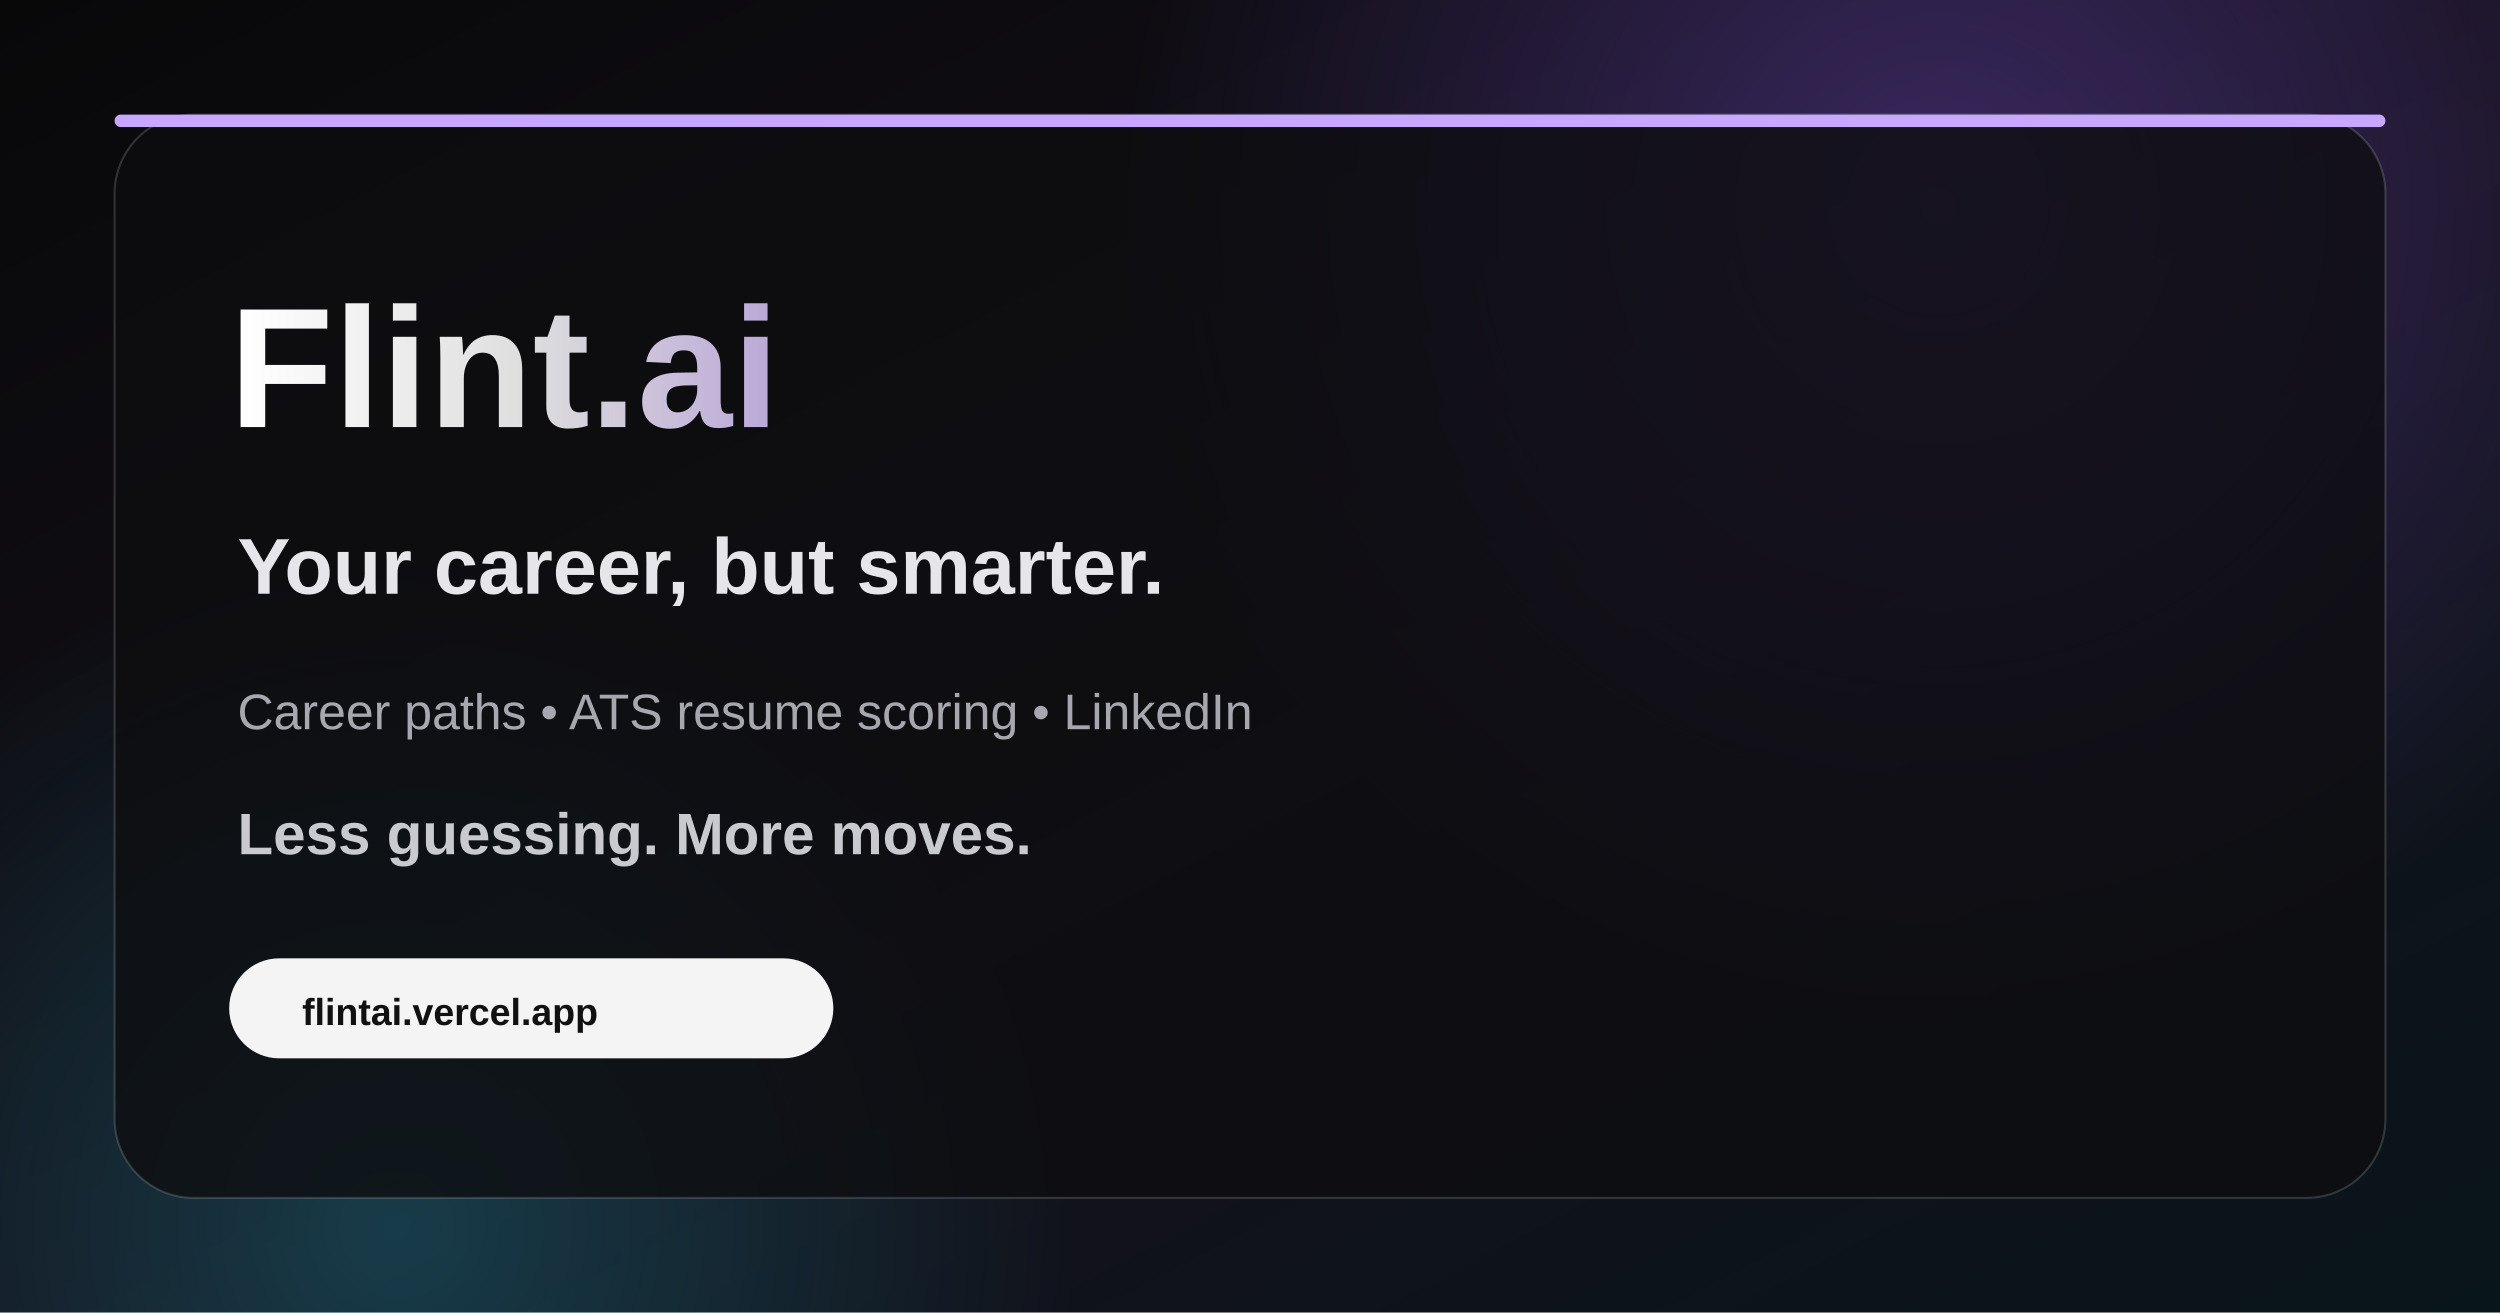
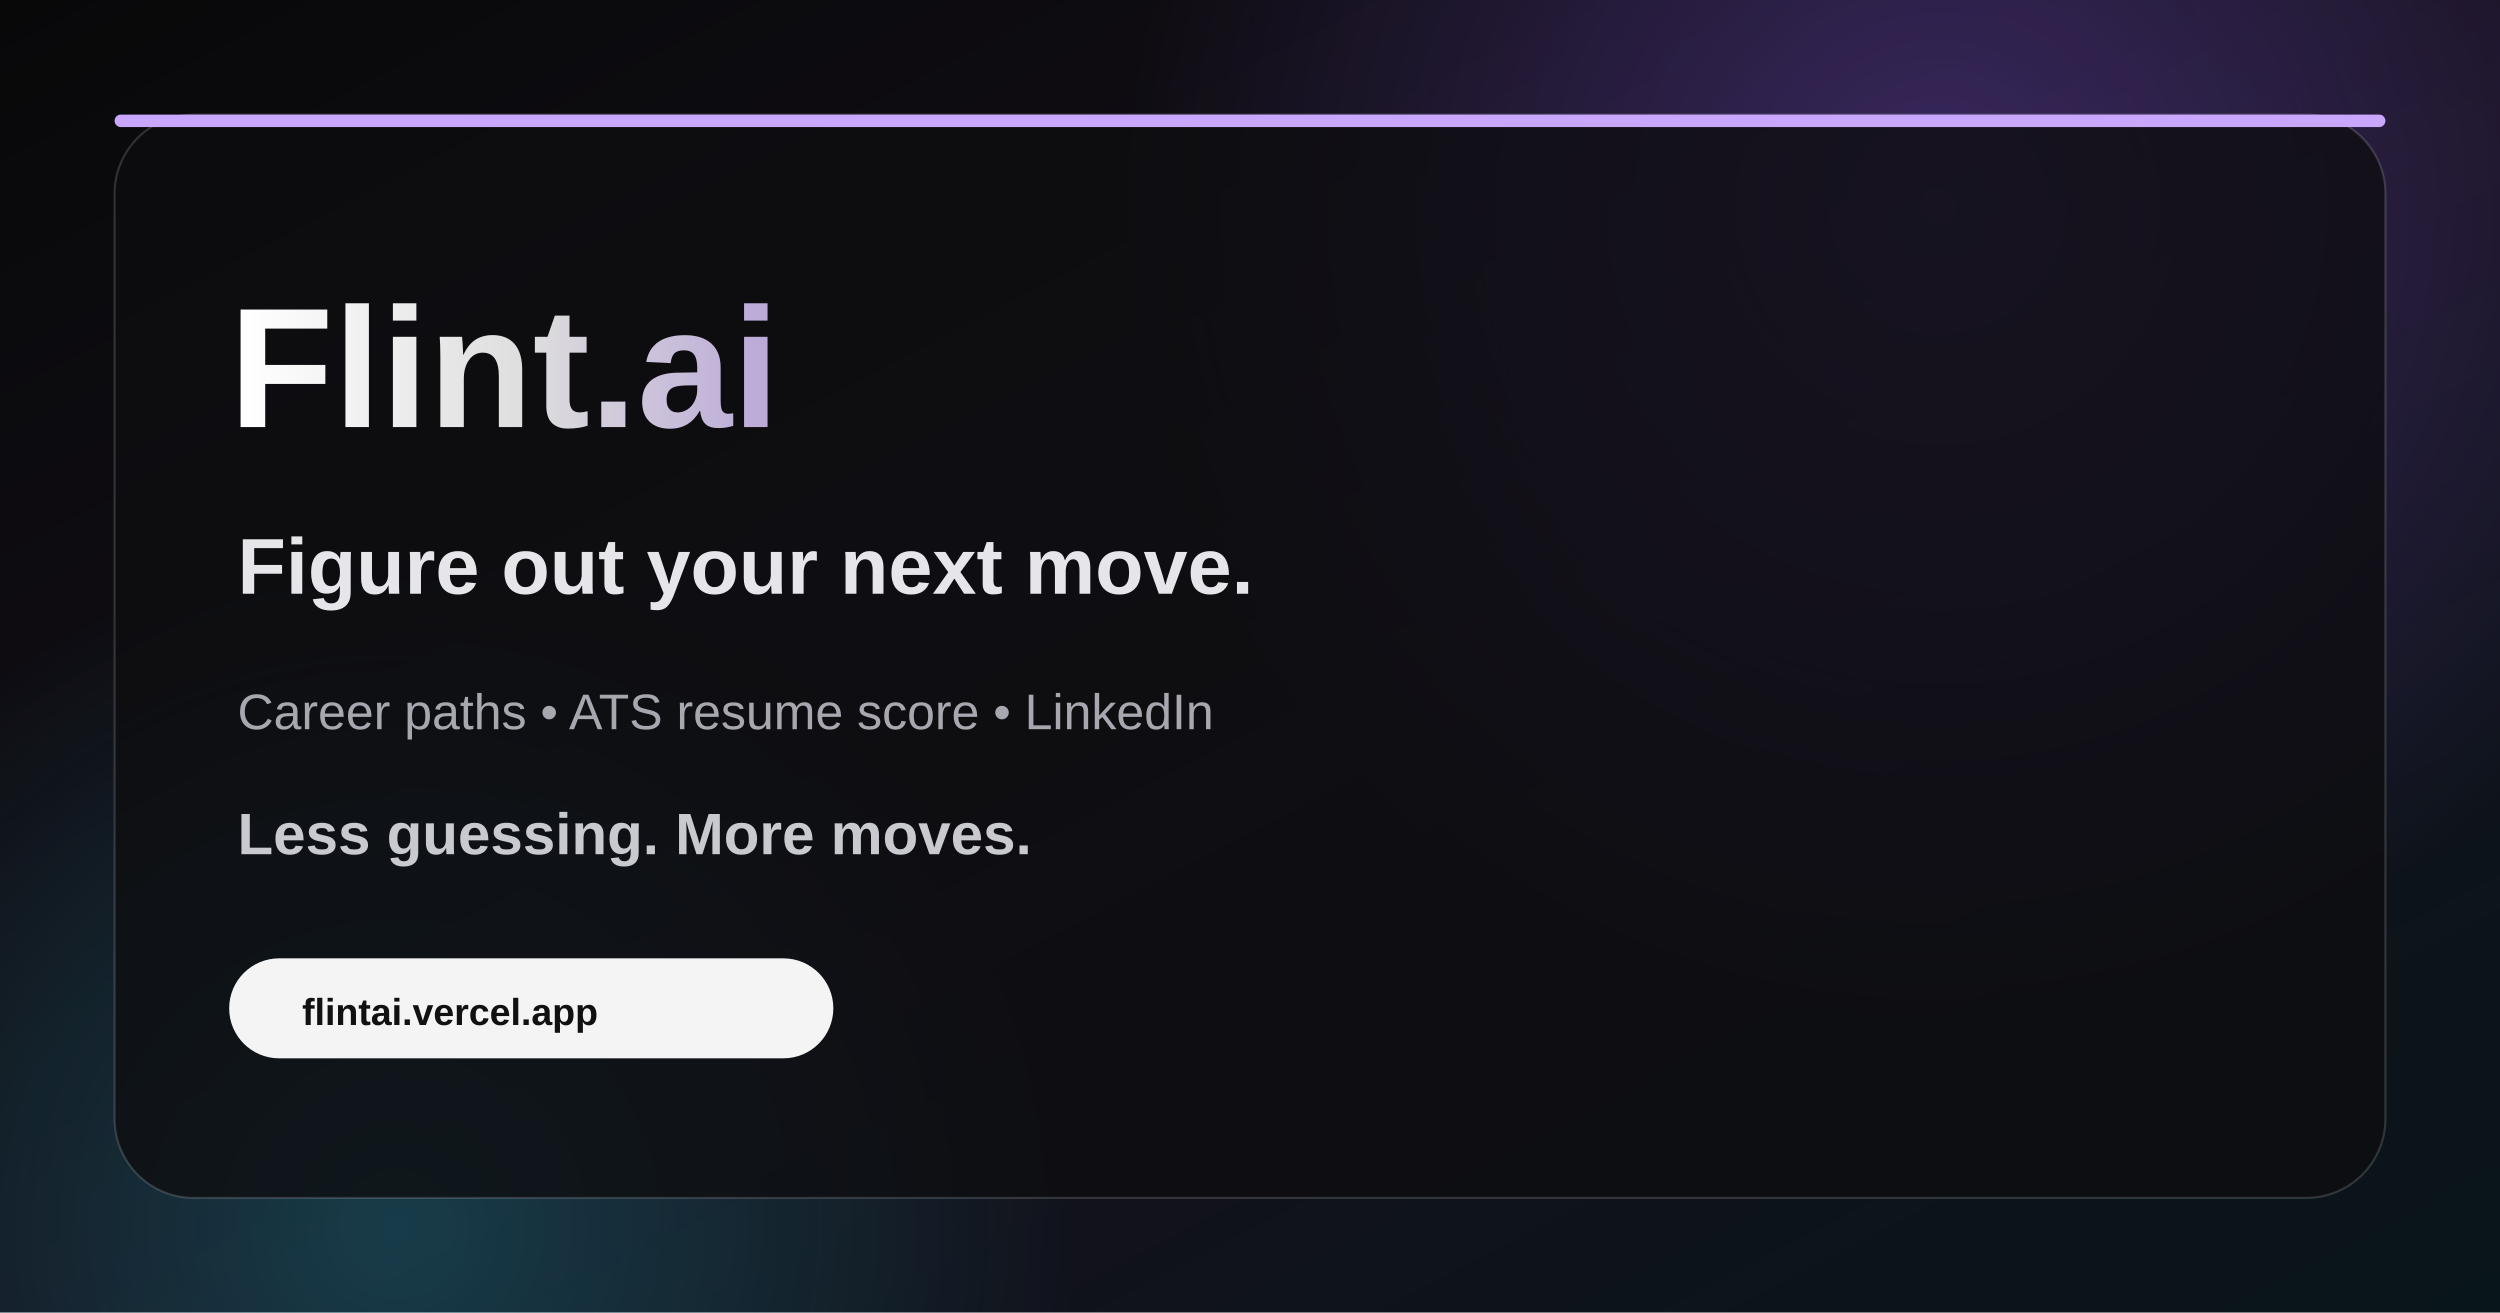
<svg xmlns="http://www.w3.org/2000/svg" width="1200" height="630" viewBox="0 0 1200 630">
  <defs>
    <linearGradient id="bg" x1="0" y1="0" x2="1" y2="1">
      <stop offset="0" stop-color="#080809" />
      <stop offset=".55" stop-color="#15111b" />
      <stop offset="1" stop-color="#08151a" />
    </linearGradient>
    <radialGradient id="g1">
      <stop stop-color="#8b5cf6" stop-opacity=".32" />
      <stop offset="1" stop-color="#8b5cf6" stop-opacity="0" />
    </radialGradient>
    <radialGradient id="g2">
      <stop stop-color="#22d3ee" stop-opacity=".22" />
      <stop offset="1" stop-color="#22d3ee" stop-opacity="0" />
    </radialGradient>
    <linearGradient id="txt" x1="0" y1="0" x2="1" y2="0">
      <stop stop-color="#fff" />
      <stop offset=".55" stop-color="#ddd" />
      <stop offset="1" stop-color="#bba9d8" />
    </linearGradient>
  </defs>
  <rect width="1200" height="630" fill="url(#bg)" />
  <circle cx="930" cy="100" r="390" fill="url(#g1)" />
  <circle cx="190" cy="590" r="330" fill="url(#g2)" />
  <rect x="55" y="55" width="1090" height="520" rx="38" fill="#0d0d10" fill-opacity=".78" stroke="#fff" stroke-opacity=".16" />
  <rect x="55" y="55" width="1090" height="6" rx="3" fill="#c9a7ff" />
  <text x="110" y="205" font-family="Arial,Helvetica,sans-serif" font-size="82" font-weight="700" fill="url(#txt)">Flint.ai</text>
-   <text x="114" y="285" font-family="Arial,Helvetica,sans-serif" font-size="38" font-weight="600" fill="#e6e6ea">Your career, but smarter.</text>
-   <text x="114" y="350" font-family="Arial,Helvetica,sans-serif" font-size="24" fill="#a7a7b0">Career paths  •  ATS resume scoring  •  LinkedIn</text>
+   <text x="114" y="285" font-family="Arial,Helvetica,sans-serif" font-size="38" font-weight="600" fill="#e6e6ea">Figure out your next move.</text>
+   <text x="114" y="350" font-family="Arial,Helvetica,sans-serif" font-size="24" fill="#a7a7b0">Career paths  •  ATS resume score  •  LinkedIn</text>
  <text x="114" y="410" font-family="Arial,Helvetica,sans-serif" font-size="28" font-weight="600" fill="#c9c9d0">Less guessing. More moves.</text>
  <rect x="110" y="460" width="290" height="48" rx="24" fill="#f4f4f5" />
  <text x="145" y="492" font-family="Arial,Helvetica,sans-serif" font-size="18" font-weight="600" fill="#111">flintai.vercel.app</text>
</svg>
